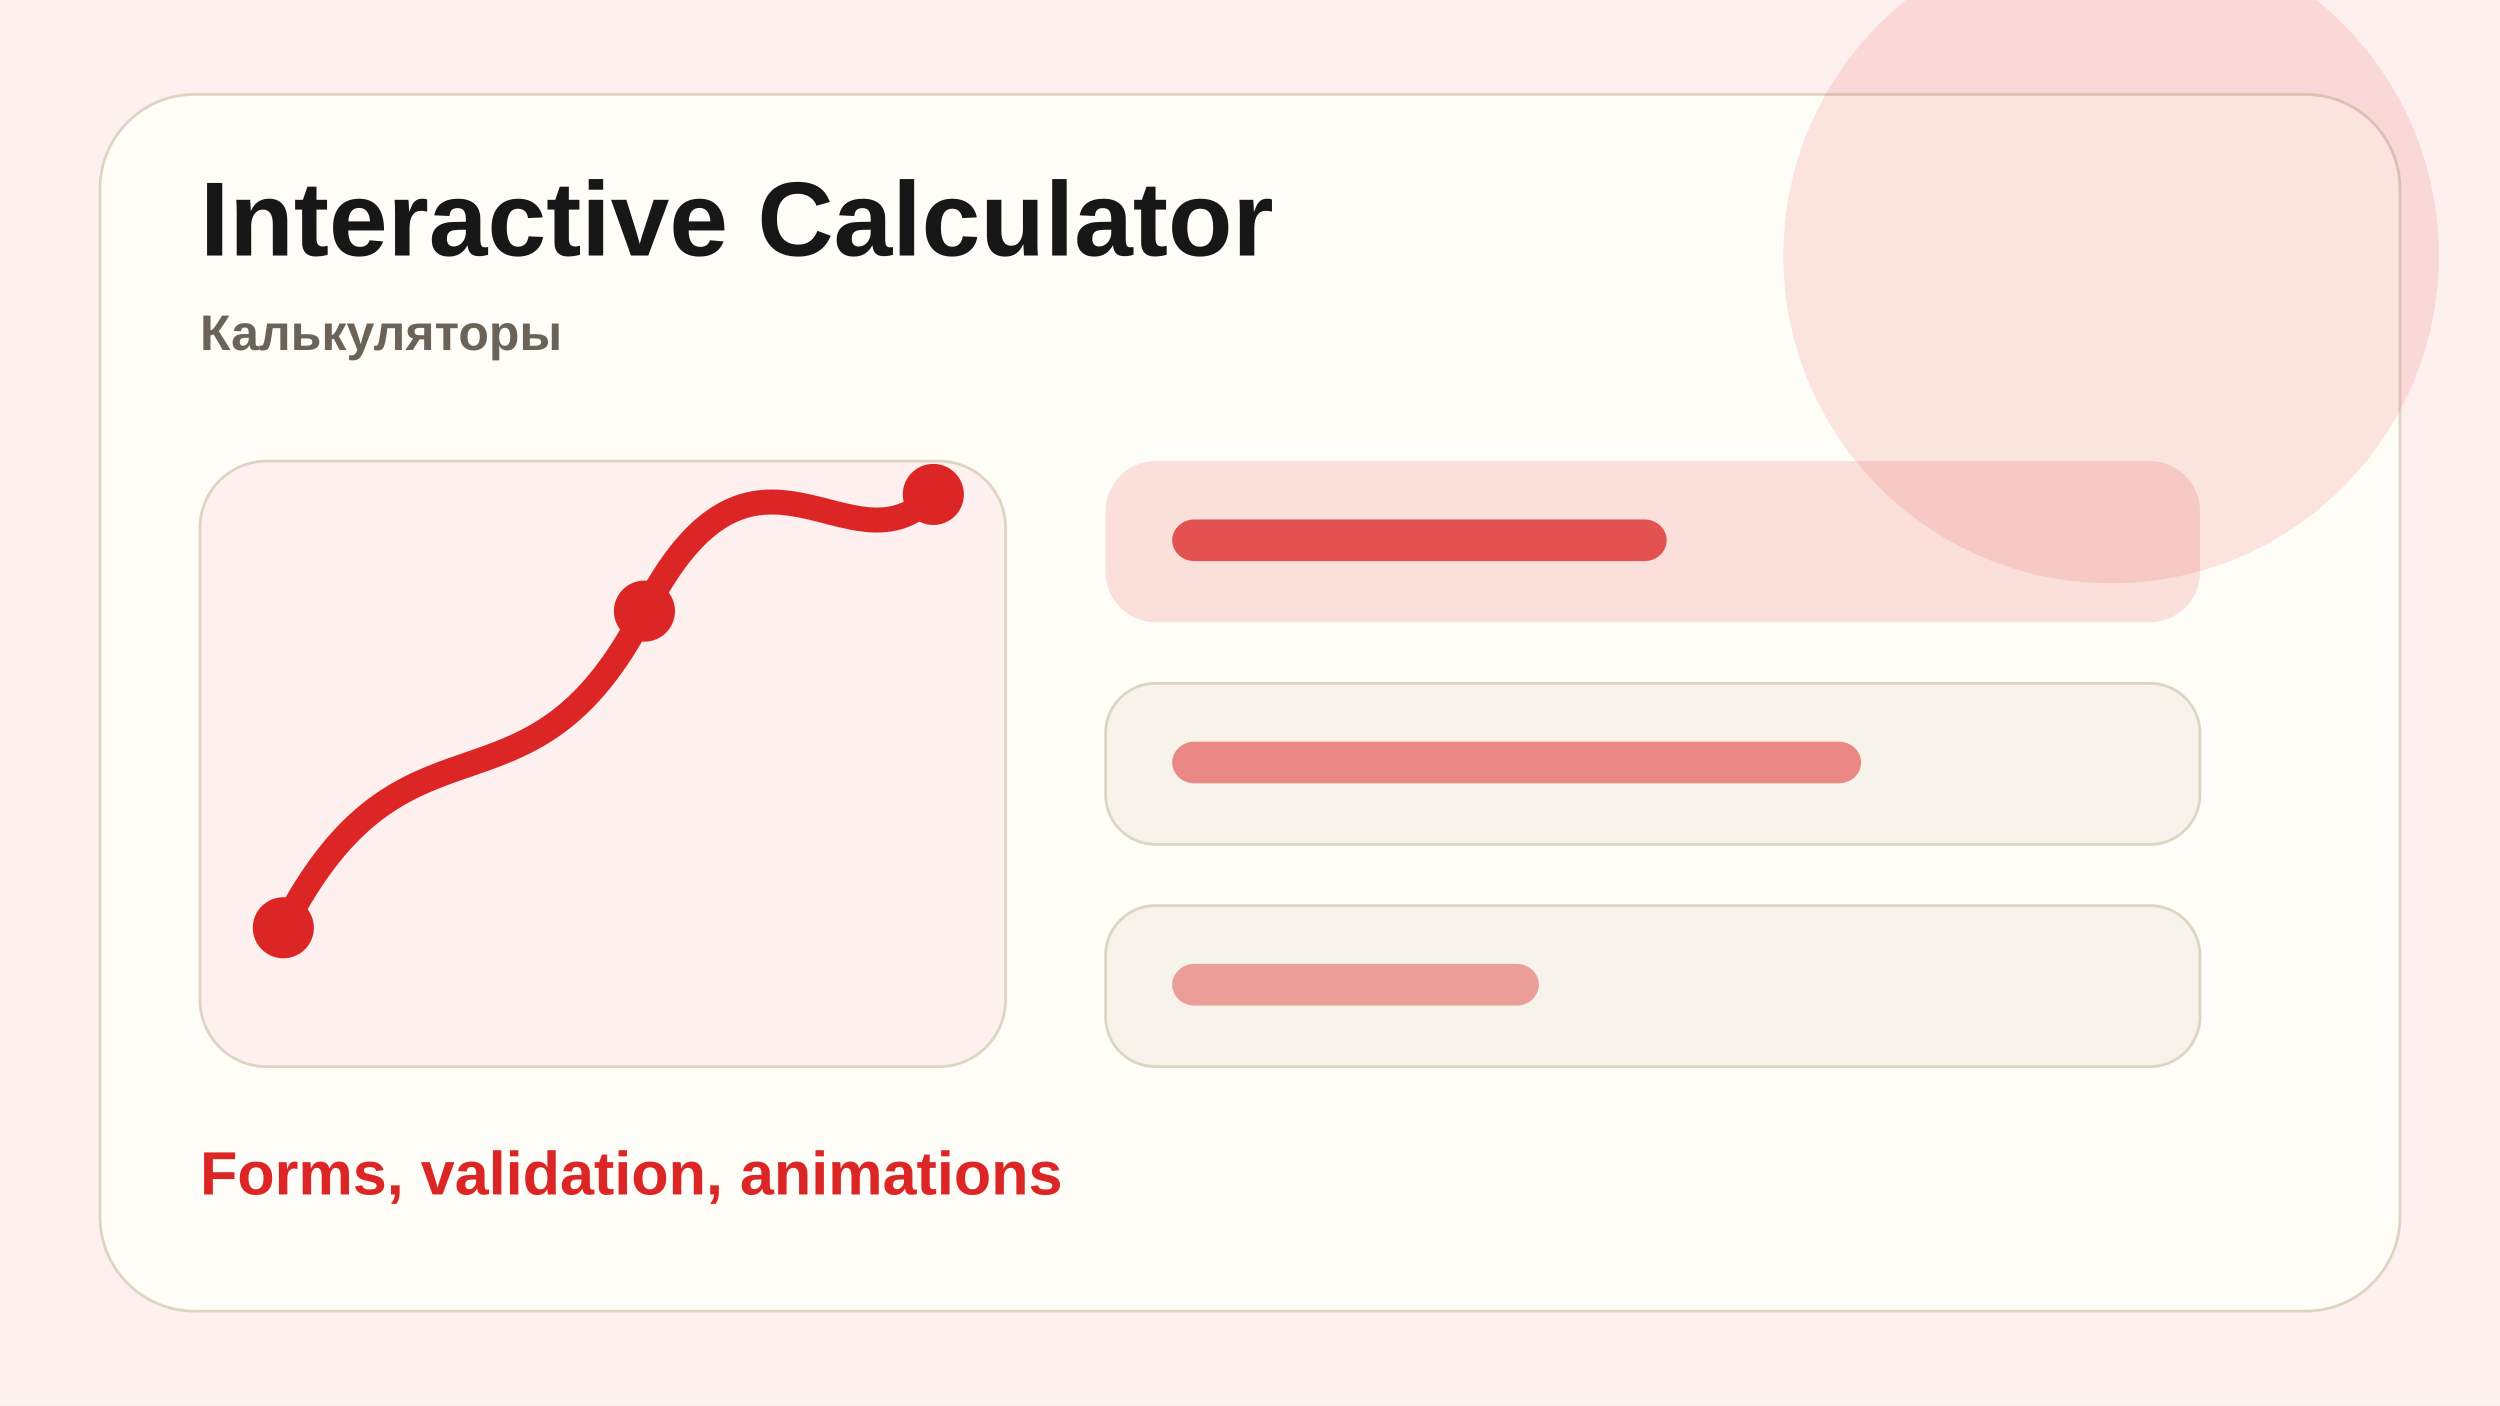
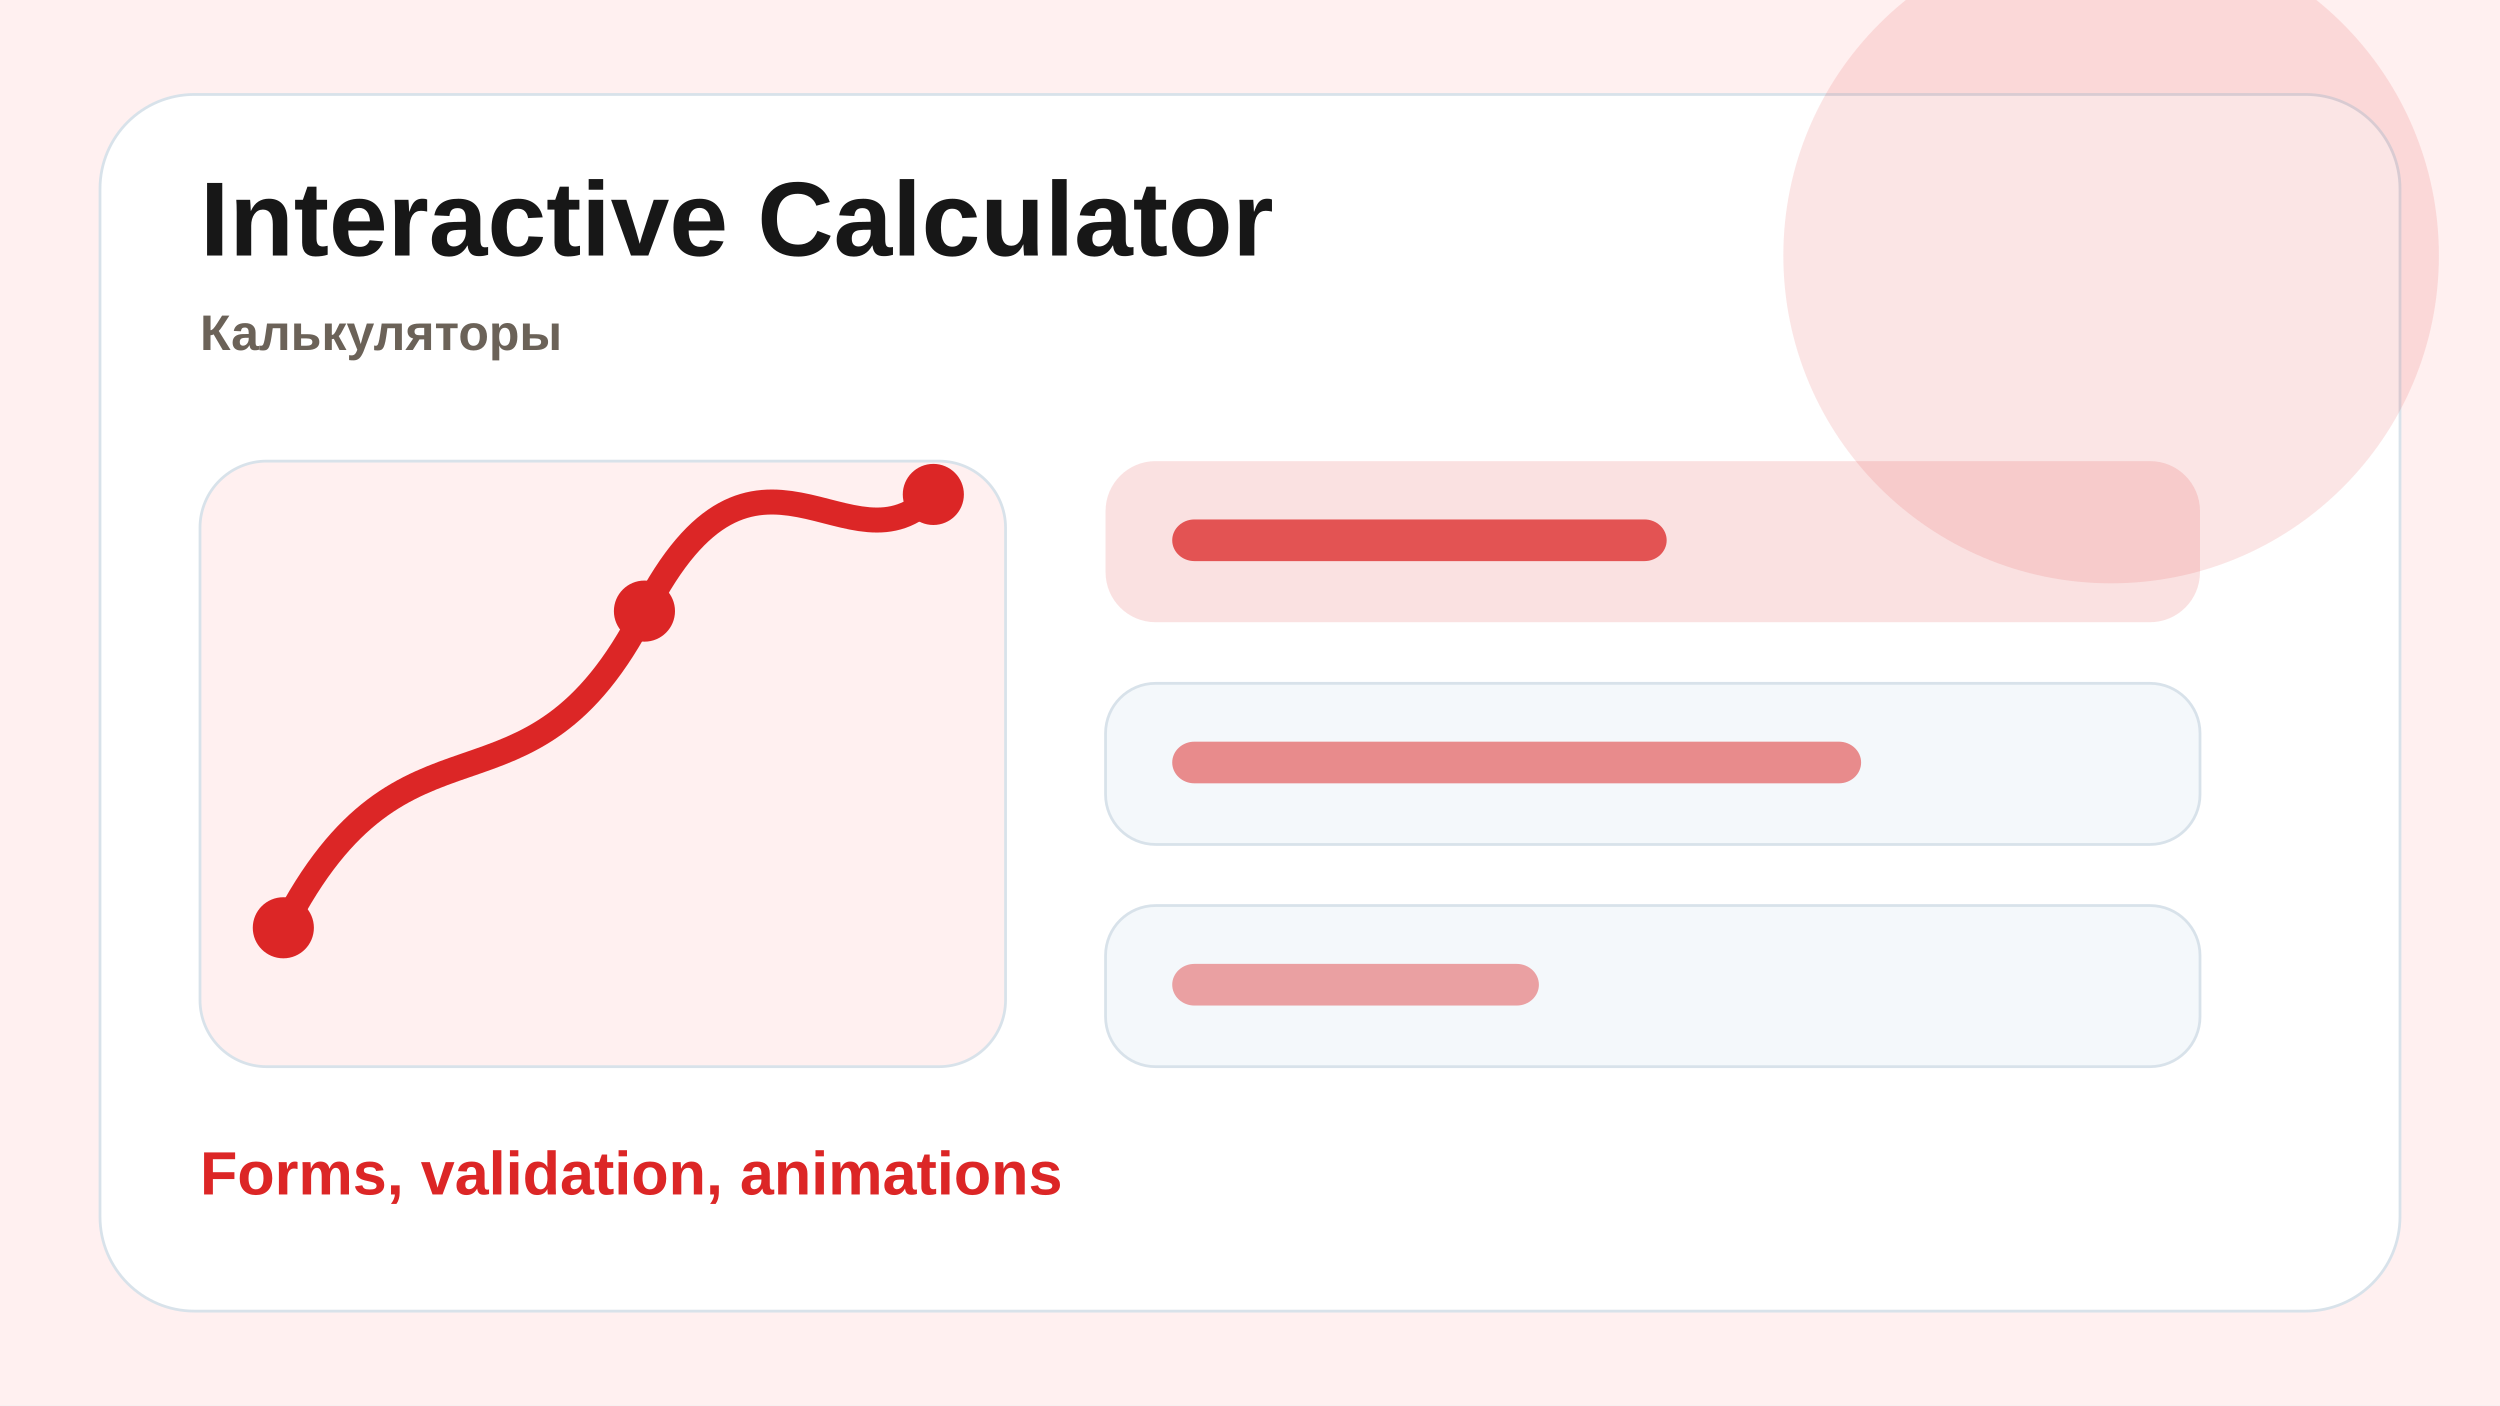
<svg xmlns="http://www.w3.org/2000/svg" width="900" height="506" viewBox="0 0 900 506">
  <rect width="900" height="506" fill="#fff0f0" />
-   <rect x="36" y="34" width="828" height="438" rx="34" fill="#fffdf7" stroke="#ded4c4" />
+   <rect x="36" y="34" width="828" height="438" rx="34" fill="#ffffff" stroke="#d8e2ea" />
  <circle cx="760" cy="92" r="118" fill="#dc2626" opacity=".12" />
  <text x="72" y="92" fill="#171717" font-family="Arial" font-size="38" font-weight="900">Interactive Calculator</text>
  <text x="72" y="126" fill="#6b6258" font-family="Arial" font-size="18" font-weight="700">Калькуляторы</text>
-   <rect x="72" y="166" width="290" height="218" rx="24" fill="#fff0f0" stroke="#ded4c4" />
+   <rect x="72" y="166" width="290" height="218" rx="24" fill="#fff0f0" stroke="#d8e2ea" />
  <rect x="398" y="166" width="394" height="58" rx="18" fill="#dc2626" opacity=".14" />
  <rect x="422" y="187" width="178" height="15" rx="8" fill="#dc2626" opacity=".76" />
-   <rect x="398" y="246" width="394" height="58" rx="18" fill="#f7f3ea" stroke="#ded4c4" />
+   <rect x="398" y="246" width="394" height="58" rx="18" fill="#f4f8fb" stroke="#d8e2ea" />
  <rect x="422" y="267" width="248" height="15" rx="8" fill="#dc2626" opacity=".52" />
-   <rect x="398" y="326" width="394" height="58" rx="18" fill="#f7f3ea" stroke="#ded4c4" />
+   <rect x="398" y="326" width="394" height="58" rx="18" fill="#f4f8fb" stroke="#d8e2ea" />
  <rect x="422" y="347" width="132" height="15" rx="8" fill="#dc2626" opacity=".42" />
  <path d="M102 334 C146 248 190 302 232 220 C272 142 306 210 336 178" fill="none" stroke="#dc2626" stroke-width="9" stroke-linecap="round" />
  <circle cx="102" cy="334" r="11" fill="#dc2626" />
  <circle cx="232" cy="220" r="11" fill="#dc2626" />
  <circle cx="336" cy="178" r="11" fill="#dc2626" />
  <text x="72" y="430" fill="#dc2626" font-family="Arial" font-size="22" font-weight="900">Forms, validation, animations</text>
</svg>
